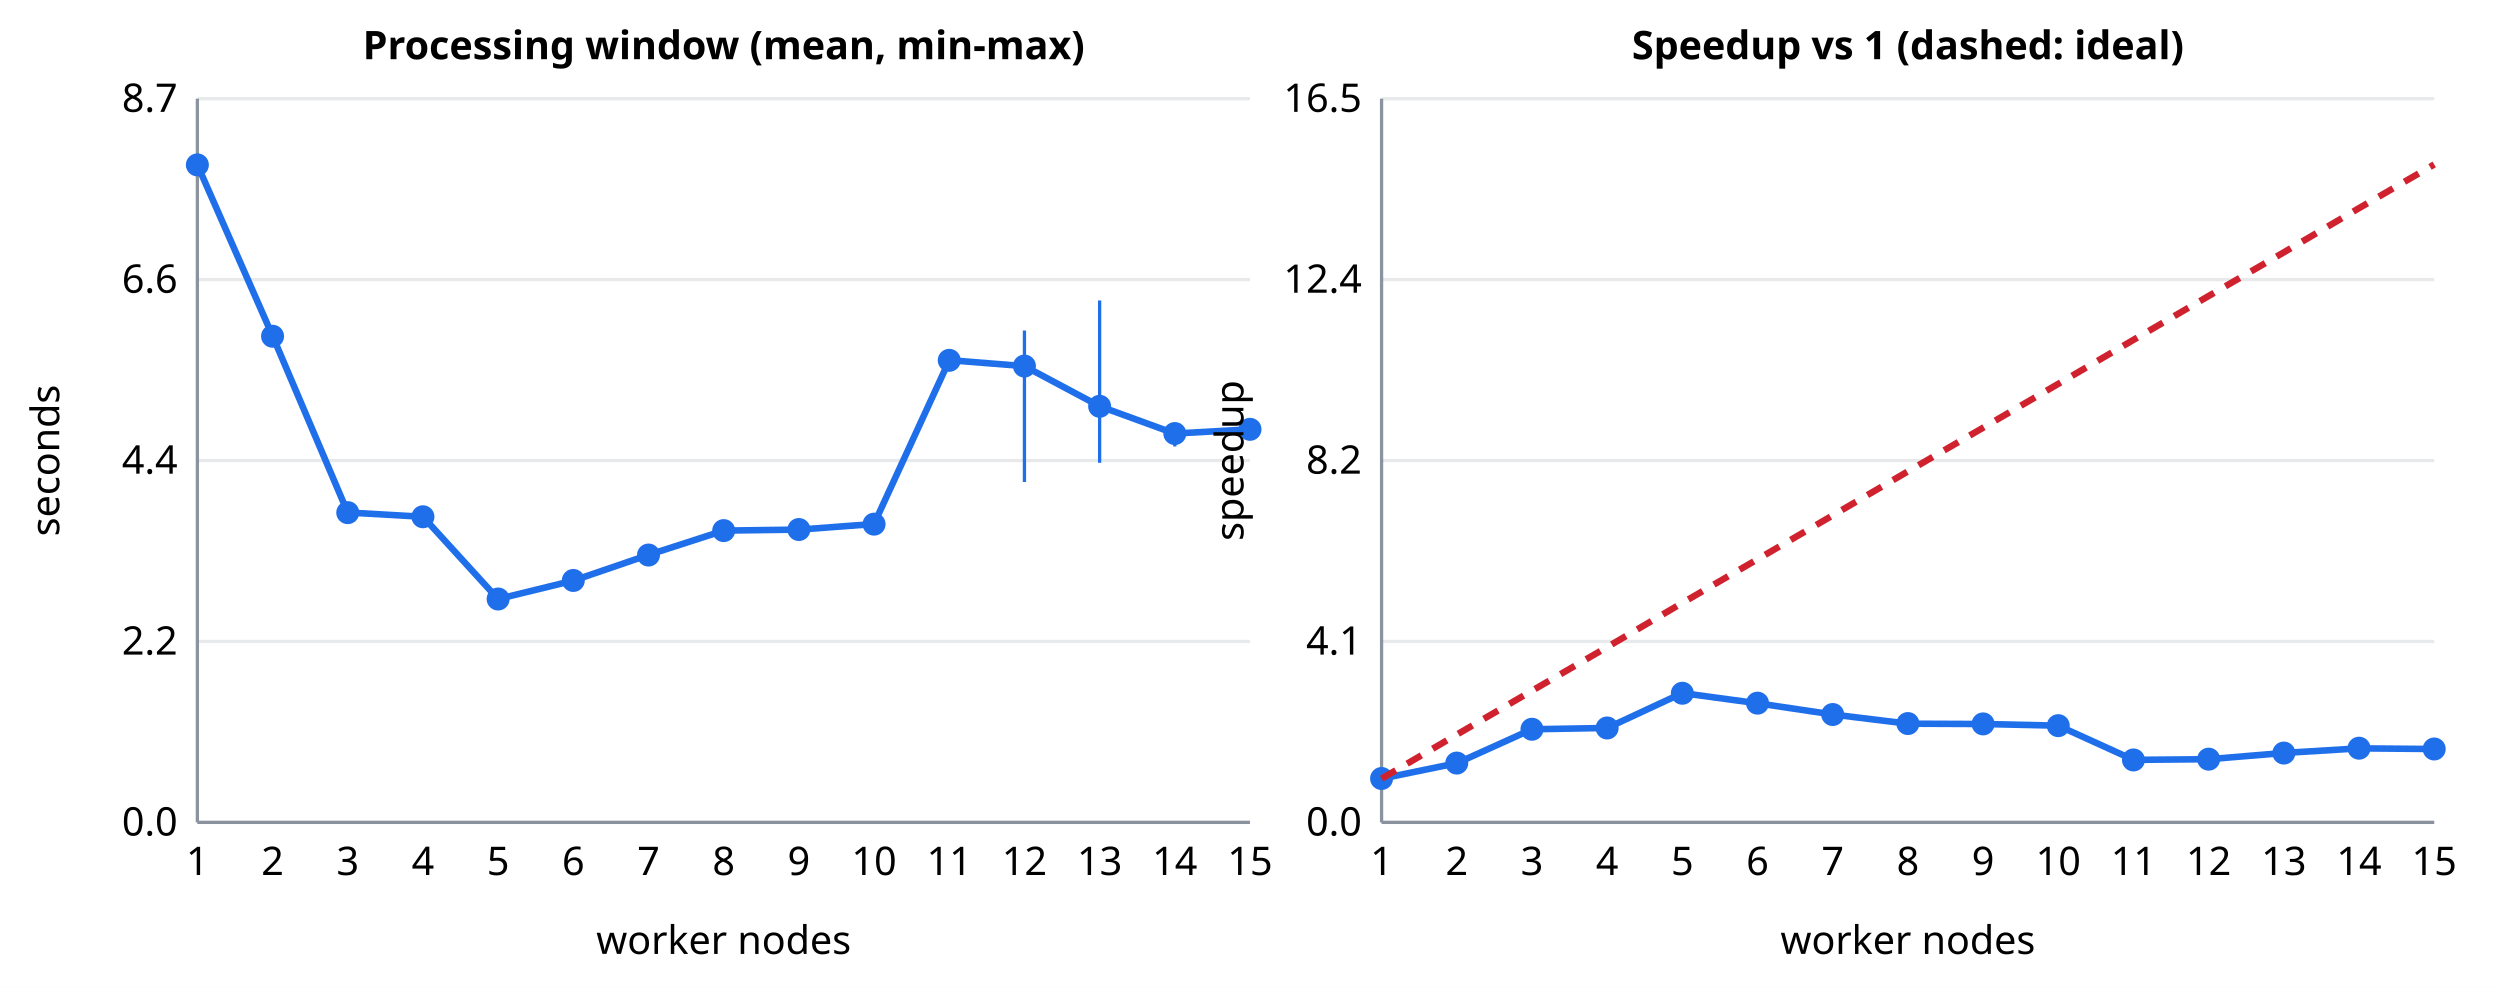
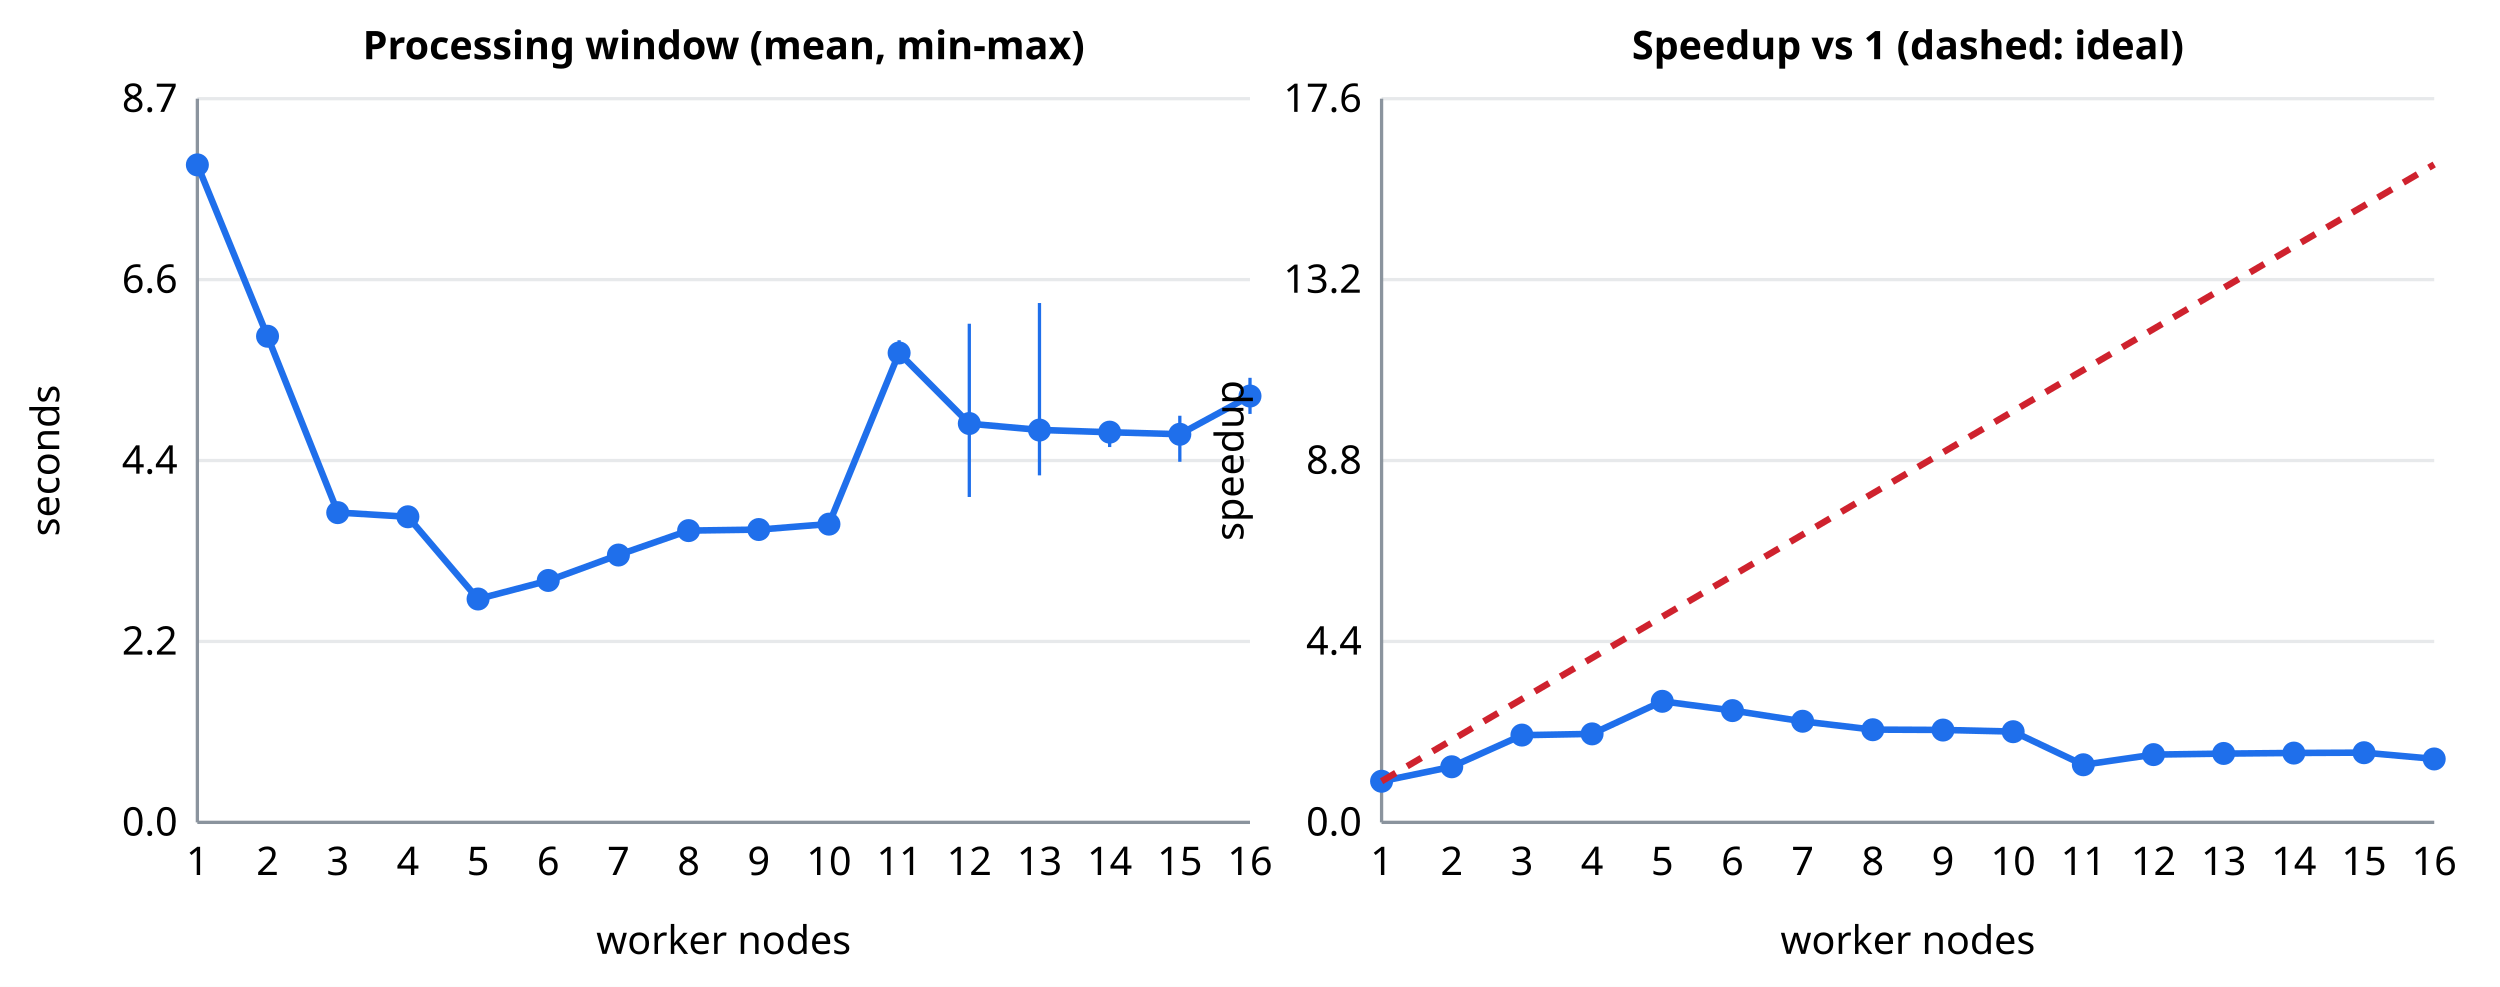
<svg xmlns="http://www.w3.org/2000/svg" viewBox="0 0 760 300" width="760" height="300" font-family="sans-serif" font-size="12">
  <rect width="100%" height="100%" fill="white" />
  <text x="220.0" y="18" text-anchor="middle" font-weight="bold">Processing window (mean, min-max)</text>
  <line x1="60" y1="250" x2="380.0" y2="250" stroke="#8b949e" />
  <line x1="60" y1="30" x2="60" y2="250" stroke="#8b949e" />
  <text x="220.0" y="290" text-anchor="middle">worker nodes</text>
  <text x="18" y="140.0" text-anchor="middle" transform="rotate(-90 18 140.0)">seconds</text>
  <text x="60.0" y="266" text-anchor="middle">1</text>
-   <text x="82.857" y="266" text-anchor="middle">2</text>
-   <text x="105.714" y="266" text-anchor="middle">3</text>
-   <text x="128.571" y="266" text-anchor="middle">4</text>
-   <text x="151.429" y="266" text-anchor="middle">5</text>
-   <text x="174.286" y="266" text-anchor="middle">6</text>
-   <text x="197.143" y="266" text-anchor="middle">7</text>
-   <text x="220.0" y="266" text-anchor="middle">8</text>
-   <text x="242.857" y="266" text-anchor="middle">9</text>
-   <text x="265.714" y="266" text-anchor="middle">10</text>
-   <text x="288.571" y="266" text-anchor="middle">11</text>
-   <text x="311.429" y="266" text-anchor="middle">12</text>
-   <text x="334.286" y="266" text-anchor="middle">13</text>
-   <text x="357.143" y="266" text-anchor="middle">14</text>
-   <text x="380.0" y="266" text-anchor="middle">15</text>
+   <text x="81.333" y="266" text-anchor="middle">2</text>
+   <text x="102.667" y="266" text-anchor="middle">3</text>
+   <text x="124.0" y="266" text-anchor="middle">4</text>
+   <text x="145.333" y="266" text-anchor="middle">5</text>
+   <text x="166.667" y="266" text-anchor="middle">6</text>
+   <text x="188.0" y="266" text-anchor="middle">7</text>
+   <text x="209.333" y="266" text-anchor="middle">8</text>
+   <text x="230.667" y="266" text-anchor="middle">9</text>
+   <text x="252.0" y="266" text-anchor="middle">10</text>
+   <text x="273.333" y="266" text-anchor="middle">11</text>
+   <text x="294.667" y="266" text-anchor="middle">12</text>
+   <text x="316.0" y="266" text-anchor="middle">13</text>
+   <text x="337.333" y="266" text-anchor="middle">14</text>
+   <text x="358.667" y="266" text-anchor="middle">15</text>
+   <text x="380.0" y="266" text-anchor="middle">16</text>
  <text x="54" y="254.0" text-anchor="end">0.0</text>
  <line x1="60" y1="250.0" x2="380.0" y2="250.0" stroke="#8b949e" stroke-opacity="0.2" />
  <text x="54" y="199.0" text-anchor="end">2.2</text>
  <line x1="60" y1="195.0" x2="380.0" y2="195.0" stroke="#8b949e" stroke-opacity="0.2" />
  <text x="54" y="144.0" text-anchor="end">4.4</text>
  <line x1="60" y1="140.0" x2="380.0" y2="140.0" stroke="#8b949e" stroke-opacity="0.2" />
  <text x="54" y="89.0" text-anchor="end">6.6</text>
  <line x1="60" y1="85.0" x2="380.0" y2="85.0" stroke="#8b949e" stroke-opacity="0.2" />
  <text x="54" y="34.0" text-anchor="end">8.7</text>
  <line x1="60" y1="30.0" x2="380.0" y2="30.0" stroke="#8b949e" stroke-opacity="0.2" />
-   <polyline points="60.0,50.1 82.9,102.2 105.7,155.8 128.6,157.1 151.4,182.1 174.3,176.5 197.1,168.7 220.0,161.3 242.9,161.0 265.7,159.3 288.6,109.5 311.4,111.3 334.3,123.5 357.1,131.8 380.0,130.5" fill="none" stroke="#1f6feb" stroke-width="2" />
+   <polyline points="60.0,50.1 81.3,102.2 102.7,155.8 124.0,157.1 145.3,182.1 166.7,176.5 188.0,168.7 209.3,161.3 230.7,161.0 252.0,159.3 273.3,107.3 294.7,128.8 316.0,130.7 337.3,131.4 358.7,132.0 380.0,120.4" fill="none" stroke="#1f6feb" stroke-width="2" />
  <line x1="60.0" y1="50.227" x2="60.0" y2="50.0" stroke="#1f6feb" />
  <circle cx="60.0" cy="50.126" r="3.5" fill="#1f6feb" />
-   <line x1="82.857" y1="102.543" x2="82.857" y2="101.788" stroke="#1f6feb" />
-   <circle cx="82.857" cy="102.216" r="3.5" fill="#1f6feb" />
-   <line x1="105.714" y1="158.157" x2="105.714" y2="153.6" stroke="#1f6feb" />
-   <circle cx="105.714" cy="155.841" r="3.5" fill="#1f6feb" />
-   <line x1="128.571" y1="158.459" x2="128.571" y2="155.614" stroke="#1f6feb" />
-   <circle cx="128.571" cy="157.1" r="3.5" fill="#1f6feb" />
-   <line x1="151.429" y1="183.056" x2="151.429" y2="180.186" stroke="#1f6feb" />
-   <circle cx="151.429" cy="182.1" r="3.5" fill="#1f6feb" />
-   <line x1="174.286" y1="178.122" x2="174.286" y2="175.378" stroke="#1f6feb" />
-   <circle cx="174.286" cy="176.46" r="3.5" fill="#1f6feb" />
-   <line x1="197.143" y1="169.965" x2="197.143" y2="167.12" stroke="#1f6feb" />
-   <circle cx="197.143" cy="168.731" r="3.5" fill="#1f6feb" />
-   <line x1="220.0" y1="163.066" x2="220.0" y2="159.768" stroke="#1f6feb" />
-   <circle cx="220.0" cy="161.304" r="3.5" fill="#1f6feb" />
-   <line x1="242.857" y1="162.16" x2="242.857" y2="160.473" stroke="#1f6feb" />
-   <circle cx="242.857" cy="160.977" r="3.5" fill="#1f6feb" />
-   <line x1="265.714" y1="159.97" x2="265.714" y2="158.409" stroke="#1f6feb" />
-   <circle cx="265.714" cy="159.34" r="3.5" fill="#1f6feb" />
-   <line x1="288.571" y1="110.926" x2="288.571" y2="108.585" stroke="#1f6feb" />
-   <circle cx="288.571" cy="109.542" r="3.5" fill="#1f6feb" />
-   <line x1="311.429" y1="146.526" x2="311.429" y2="100.478" stroke="#1f6feb" />
-   <circle cx="311.429" cy="111.279" r="3.5" fill="#1f6feb" />
-   <line x1="334.286" y1="140.685" x2="334.286" y2="91.339" stroke="#1f6feb" />
-   <circle cx="334.286" cy="123.515" r="3.5" fill="#1f6feb" />
-   <line x1="357.143" y1="135.725" x2="357.143" y2="128.953" stroke="#1f6feb" />
-   <circle cx="357.143" cy="131.798" r="3.5" fill="#1f6feb" />
-   <line x1="380.0" y1="130.514" x2="380.0" y2="130.514" stroke="#1f6feb" />
-   <circle cx="380.0" cy="130.514" r="3.5" fill="#1f6feb" />
+   <line x1="81.333" y1="102.543" x2="81.333" y2="101.788" stroke="#1f6feb" />
+   <circle cx="81.333" cy="102.216" r="3.5" fill="#1f6feb" />
+   <line x1="102.667" y1="158.157" x2="102.667" y2="153.6" stroke="#1f6feb" />
+   <circle cx="102.667" cy="155.841" r="3.5" fill="#1f6feb" />
+   <line x1="124.0" y1="158.459" x2="124.0" y2="155.614" stroke="#1f6feb" />
+   <circle cx="124.0" cy="157.1" r="3.5" fill="#1f6feb" />
+   <line x1="145.333" y1="183.056" x2="145.333" y2="180.186" stroke="#1f6feb" />
+   <circle cx="145.333" cy="182.1" r="3.5" fill="#1f6feb" />
+   <line x1="166.667" y1="178.122" x2="166.667" y2="175.378" stroke="#1f6feb" />
+   <circle cx="166.667" cy="176.46" r="3.5" fill="#1f6feb" />
+   <line x1="188.0" y1="169.965" x2="188.0" y2="167.12" stroke="#1f6feb" />
+   <circle cx="188.0" cy="168.731" r="3.5" fill="#1f6feb" />
+   <line x1="209.333" y1="163.066" x2="209.333" y2="159.768" stroke="#1f6feb" />
+   <circle cx="209.333" cy="161.304" r="3.5" fill="#1f6feb" />
+   <line x1="230.667" y1="162.16" x2="230.667" y2="160.473" stroke="#1f6feb" />
+   <circle cx="230.667" cy="160.977" r="3.5" fill="#1f6feb" />
+   <line x1="252.0" y1="159.97" x2="252.0" y2="158.409" stroke="#1f6feb" />
+   <circle cx="252.0" cy="159.34" r="3.5" fill="#1f6feb" />
+   <line x1="273.333" y1="109.945" x2="273.333" y2="103.424" stroke="#1f6feb" />
+   <circle cx="273.333" cy="107.301" r="3.5" fill="#1f6feb" />
+   <line x1="294.667" y1="151.083" x2="294.667" y2="98.414" stroke="#1f6feb" />
+   <circle cx="294.667" cy="128.751" r="3.5" fill="#1f6feb" />
+   <line x1="316.0" y1="144.512" x2="316.0" y2="92.12" stroke="#1f6feb" />
+   <circle cx="316.0" cy="130.74" r="3.5" fill="#1f6feb" />
+   <line x1="337.333" y1="135.901" x2="337.333" y2="128.55" stroke="#1f6feb" />
+   <circle cx="337.333" cy="131.37" r="3.5" fill="#1f6feb" />
+   <line x1="358.667" y1="140.383" x2="358.667" y2="126.385" stroke="#1f6feb" />
+   <circle cx="358.667" cy="132.024" r="3.5" fill="#1f6feb" />
+   <line x1="380.0" y1="125.831" x2="380.0" y2="114.854" stroke="#1f6feb" />
+   <circle cx="380.0" cy="120.393" r="3.5" fill="#1f6feb" />
  <text x="580.0" y="18" text-anchor="middle" font-weight="bold">Speedup vs 1 (dashed: ideal)</text>
  <line x1="420" y1="250" x2="740.0" y2="250" stroke="#8b949e" />
  <line x1="420" y1="30" x2="420" y2="250" stroke="#8b949e" />
  <text x="580.0" y="290" text-anchor="middle">worker nodes</text>
  <text x="378" y="140.0" text-anchor="middle" transform="rotate(-90 378 140.0)">speedup</text>
  <text x="420.0" y="266" text-anchor="middle">1</text>
-   <text x="442.857" y="266" text-anchor="middle">2</text>
-   <text x="465.714" y="266" text-anchor="middle">3</text>
-   <text x="488.571" y="266" text-anchor="middle">4</text>
-   <text x="511.429" y="266" text-anchor="middle">5</text>
-   <text x="534.286" y="266" text-anchor="middle">6</text>
-   <text x="557.143" y="266" text-anchor="middle">7</text>
-   <text x="580.0" y="266" text-anchor="middle">8</text>
-   <text x="602.857" y="266" text-anchor="middle">9</text>
-   <text x="625.714" y="266" text-anchor="middle">10</text>
-   <text x="648.571" y="266" text-anchor="middle">11</text>
-   <text x="671.429" y="266" text-anchor="middle">12</text>
-   <text x="694.286" y="266" text-anchor="middle">13</text>
-   <text x="717.143" y="266" text-anchor="middle">14</text>
-   <text x="740.0" y="266" text-anchor="middle">15</text>
+   <text x="441.333" y="266" text-anchor="middle">2</text>
+   <text x="462.667" y="266" text-anchor="middle">3</text>
+   <text x="484.0" y="266" text-anchor="middle">4</text>
+   <text x="505.333" y="266" text-anchor="middle">5</text>
+   <text x="526.667" y="266" text-anchor="middle">6</text>
+   <text x="548.0" y="266" text-anchor="middle">7</text>
+   <text x="569.333" y="266" text-anchor="middle">8</text>
+   <text x="590.667" y="266" text-anchor="middle">9</text>
+   <text x="612.0" y="266" text-anchor="middle">10</text>
+   <text x="633.333" y="266" text-anchor="middle">11</text>
+   <text x="654.667" y="266" text-anchor="middle">12</text>
+   <text x="676.0" y="266" text-anchor="middle">13</text>
+   <text x="697.333" y="266" text-anchor="middle">14</text>
+   <text x="718.667" y="266" text-anchor="middle">15</text>
+   <text x="740.0" y="266" text-anchor="middle">16</text>
  <text x="414" y="254.0" text-anchor="end">0.0</text>
  <line x1="420" y1="250.0" x2="740.0" y2="250.0" stroke="#8b949e" stroke-opacity="0.2" />
-   <text x="414" y="199.0" text-anchor="end">4.1</text>
+   <text x="414" y="199.0" text-anchor="end">4.4</text>
  <line x1="420" y1="195.0" x2="740.0" y2="195.0" stroke="#8b949e" stroke-opacity="0.2" />
-   <text x="414" y="144.0" text-anchor="end">8.2</text>
+   <text x="414" y="144.0" text-anchor="end">8.8</text>
  <line x1="420" y1="140.0" x2="740.0" y2="140.0" stroke="#8b949e" stroke-opacity="0.2" />
-   <text x="414" y="89.0" text-anchor="end">12.4</text>
+   <text x="414" y="89.0" text-anchor="end">13.2</text>
  <line x1="420" y1="85.0" x2="740.0" y2="85.0" stroke="#8b949e" stroke-opacity="0.2" />
-   <text x="414" y="34.0" text-anchor="end">16.5</text>
+   <text x="414" y="34.0" text-anchor="end">17.6</text>
  <line x1="420" y1="30.0" x2="740.0" y2="30.0" stroke="#8b949e" stroke-opacity="0.2" />
-   <polyline points="420.0,236.7 442.9,232.0 465.7,221.7 488.6,221.3 511.4,210.7 534.3,213.8 557.1,217.2 580.0,220.0 602.9,220.1 625.7,220.6 648.6,231.0 671.4,230.8 694.3,228.9 717.1,227.5 740.0,227.7" fill="none" stroke="#1f6feb" stroke-width="2" />
-   <line x1="420.0" y1="236.667" x2="420.0" y2="236.667" stroke="#1f6feb" />
-   <circle cx="420.0" cy="236.667" r="3.5" fill="#1f6feb" />
-   <line x1="442.857" y1="231.973" x2="442.857" y2="231.973" stroke="#1f6feb" />
-   <circle cx="442.857" cy="231.973" r="3.5" fill="#1f6feb" />
-   <line x1="465.714" y1="221.693" x2="465.714" y2="221.693" stroke="#1f6feb" />
-   <circle cx="465.714" cy="221.693" r="3.5" fill="#1f6feb" />
-   <line x1="488.571" y1="221.307" x2="488.571" y2="221.307" stroke="#1f6feb" />
-   <circle cx="488.571" cy="221.307" r="3.5" fill="#1f6feb" />
-   <line x1="511.429" y1="210.747" x2="511.429" y2="210.747" stroke="#1f6feb" />
-   <circle cx="511.429" cy="210.747" r="3.5" fill="#1f6feb" />
-   <line x1="534.286" y1="213.76" x2="534.286" y2="213.76" stroke="#1f6feb" />
-   <circle cx="534.286" cy="213.76" r="3.5" fill="#1f6feb" />
-   <line x1="557.143" y1="217.213" x2="557.143" y2="217.213" stroke="#1f6feb" />
-   <circle cx="557.143" cy="217.213" r="3.5" fill="#1f6feb" />
-   <line x1="580.0" y1="219.96" x2="580.0" y2="219.96" stroke="#1f6feb" />
-   <circle cx="580.0" cy="219.96" r="3.5" fill="#1f6feb" />
-   <line x1="602.857" y1="220.067" x2="602.857" y2="220.067" stroke="#1f6feb" />
-   <circle cx="602.857" cy="220.067" r="3.5" fill="#1f6feb" />
-   <line x1="625.714" y1="220.6" x2="625.714" y2="220.6" stroke="#1f6feb" />
-   <circle cx="625.714" cy="220.6" r="3.5" fill="#1f6feb" />
-   <line x1="648.571" y1="231.027" x2="648.571" y2="231.027" stroke="#1f6feb" />
-   <circle cx="648.571" cy="231.027" r="3.5" fill="#1f6feb" />
-   <line x1="671.429" y1="230.787" x2="671.429" y2="230.787" stroke="#1f6feb" />
-   <circle cx="671.429" cy="230.787" r="3.5" fill="#1f6feb" />
-   <line x1="694.286" y1="228.933" x2="694.286" y2="228.933" stroke="#1f6feb" />
-   <circle cx="694.286" cy="228.933" r="3.5" fill="#1f6feb" />
-   <line x1="717.143" y1="227.453" x2="717.143" y2="227.453" stroke="#1f6feb" />
-   <circle cx="717.143" cy="227.453" r="3.5" fill="#1f6feb" />
-   <line x1="740.0" y1="227.693" x2="740.0" y2="227.693" stroke="#1f6feb" />
-   <circle cx="740.0" cy="227.693" r="3.5" fill="#1f6feb" />
-   <polyline points="420.0,236.7 442.9,223.3 465.7,210.0 488.6,196.7 511.4,183.3 534.3,170.0 557.1,156.7 580.0,143.3 602.9,130.0 625.7,116.7 648.6,103.3 671.4,90.0 694.3,76.7 717.1,63.3 740.0,50.0" fill="none" stroke="#cf222e" stroke-width="2" stroke-dasharray="5 4" />
+   <polyline points="420.0,237.5 441.3,233.1 462.7,223.5 484.0,223.1 505.3,213.2 526.7,216.0 548.0,219.3 569.3,221.8 590.7,221.9 612.0,222.4 633.3,232.5 654.7,229.4 676.0,229.1 697.3,228.9 718.7,228.8 740.0,230.7" fill="none" stroke="#1f6feb" stroke-width="2" />
+   <line x1="420.0" y1="237.5" x2="420.0" y2="237.5" stroke="#1f6feb" />
+   <circle cx="420.0" cy="237.5" r="3.5" fill="#1f6feb" />
+   <line x1="441.333" y1="233.1" x2="441.333" y2="233.1" stroke="#1f6feb" />
+   <circle cx="441.333" cy="233.1" r="3.5" fill="#1f6feb" />
+   <line x1="462.667" y1="223.463" x2="462.667" y2="223.463" stroke="#1f6feb" />
+   <circle cx="462.667" cy="223.463" r="3.5" fill="#1f6feb" />
+   <line x1="484.0" y1="223.1" x2="484.0" y2="223.1" stroke="#1f6feb" />
+   <circle cx="484.0" cy="223.1" r="3.5" fill="#1f6feb" />
+   <line x1="505.333" y1="213.2" x2="505.333" y2="213.2" stroke="#1f6feb" />
+   <circle cx="505.333" cy="213.2" r="3.5" fill="#1f6feb" />
+   <line x1="526.667" y1="216.025" x2="526.667" y2="216.025" stroke="#1f6feb" />
+   <circle cx="526.667" cy="216.025" r="3.5" fill="#1f6feb" />
+   <line x1="548.0" y1="219.262" x2="548.0" y2="219.262" stroke="#1f6feb" />
+   <circle cx="548.0" cy="219.262" r="3.5" fill="#1f6feb" />
+   <line x1="569.333" y1="221.838" x2="569.333" y2="221.838" stroke="#1f6feb" />
+   <circle cx="569.333" cy="221.838" r="3.5" fill="#1f6feb" />
+   <line x1="590.667" y1="221.938" x2="590.667" y2="221.938" stroke="#1f6feb" />
+   <circle cx="590.667" cy="221.938" r="3.5" fill="#1f6feb" />
+   <line x1="612.0" y1="222.438" x2="612.0" y2="222.438" stroke="#1f6feb" />
+   <circle cx="612.0" cy="222.438" r="3.5" fill="#1f6feb" />
+   <line x1="633.333" y1="232.488" x2="633.333" y2="232.488" stroke="#1f6feb" />
+   <circle cx="633.333" cy="232.488" r="3.5" fill="#1f6feb" />
+   <line x1="654.667" y1="229.4" x2="654.667" y2="229.4" stroke="#1f6feb" />
+   <circle cx="654.667" cy="229.4" r="3.5" fill="#1f6feb" />
+   <line x1="676.0" y1="229.05" x2="676.0" y2="229.05" stroke="#1f6feb" />
+   <circle cx="676.0" cy="229.05" r="3.5" fill="#1f6feb" />
+   <line x1="697.333" y1="228.938" x2="697.333" y2="228.938" stroke="#1f6feb" />
+   <circle cx="697.333" cy="228.938" r="3.5" fill="#1f6feb" />
+   <line x1="718.667" y1="228.825" x2="718.667" y2="228.825" stroke="#1f6feb" />
+   <circle cx="718.667" cy="228.825" r="3.5" fill="#1f6feb" />
+   <line x1="740.0" y1="230.725" x2="740.0" y2="230.725" stroke="#1f6feb" />
+   <circle cx="740.0" cy="230.725" r="3.5" fill="#1f6feb" />
+   <polyline points="420.0,237.5 441.3,225.0 462.7,212.5 484.0,200.0 505.3,187.5 526.7,175.0 548.0,162.5 569.3,150.0 590.7,137.5 612.0,125.0 633.3,112.5 654.7,100.0 676.0,87.5 697.3,75.0 718.7,62.5 740.0,50.0" fill="none" stroke="#cf222e" stroke-width="2" stroke-dasharray="5 4" />
</svg>
